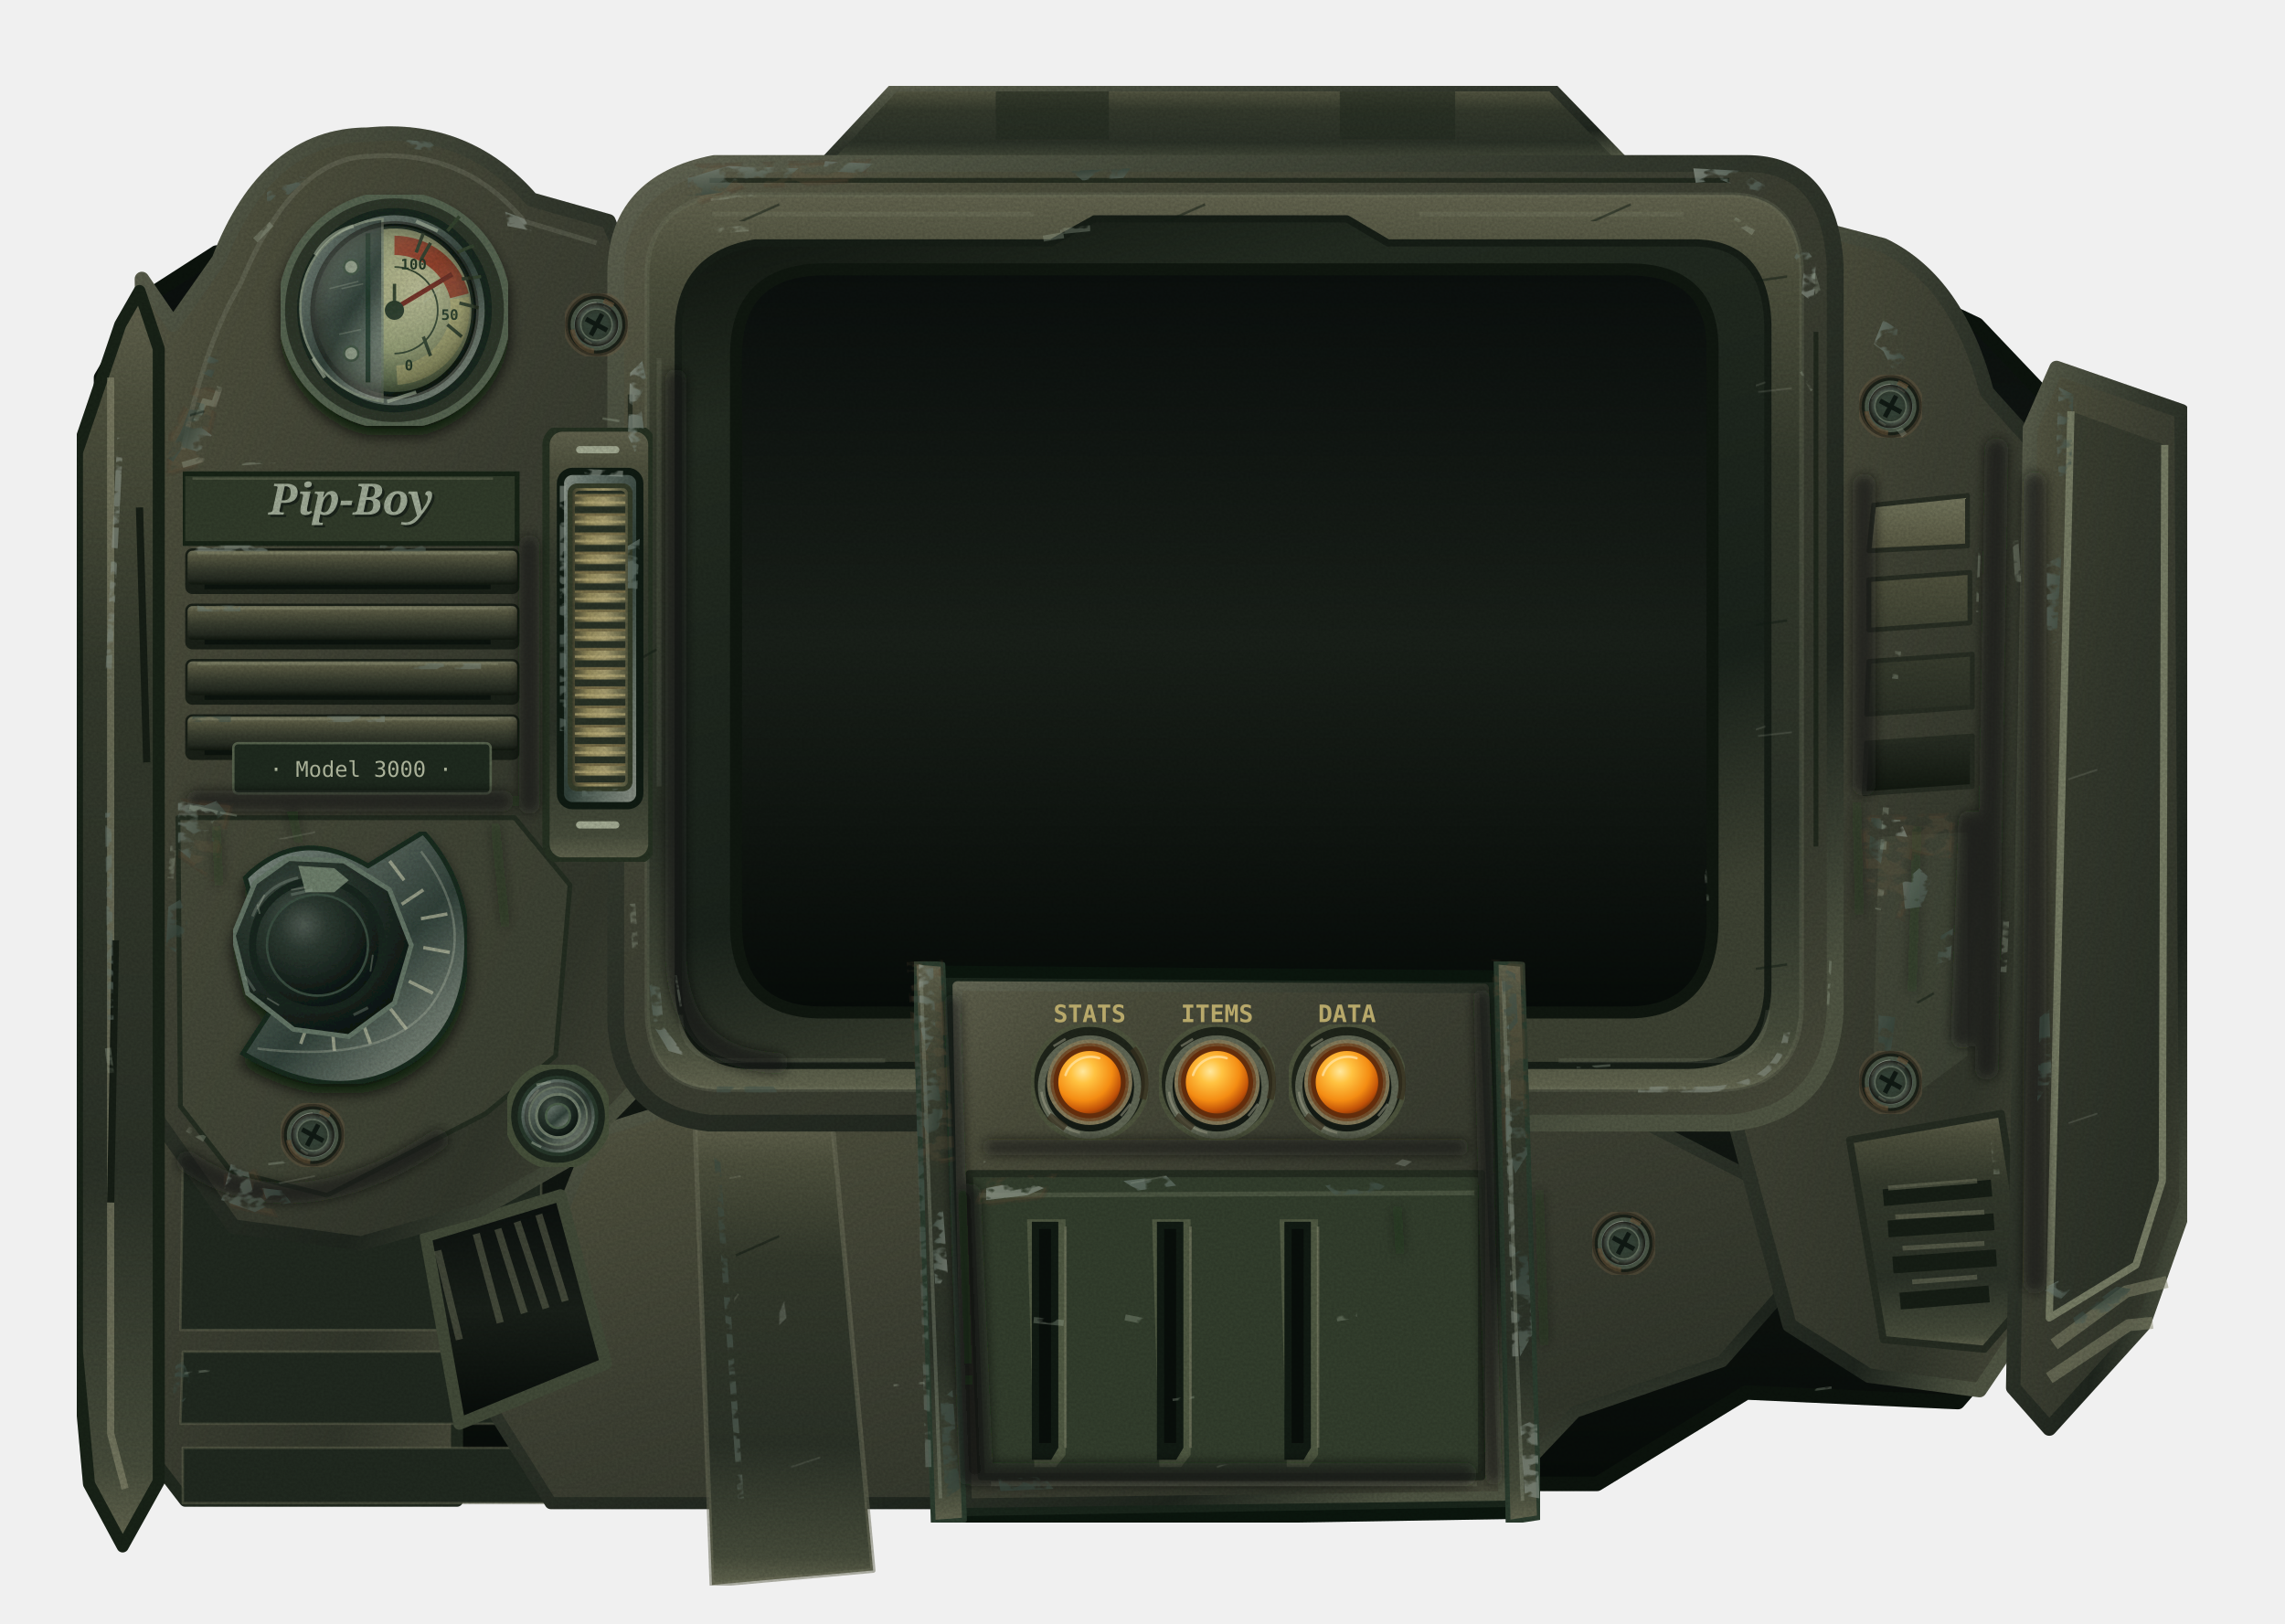
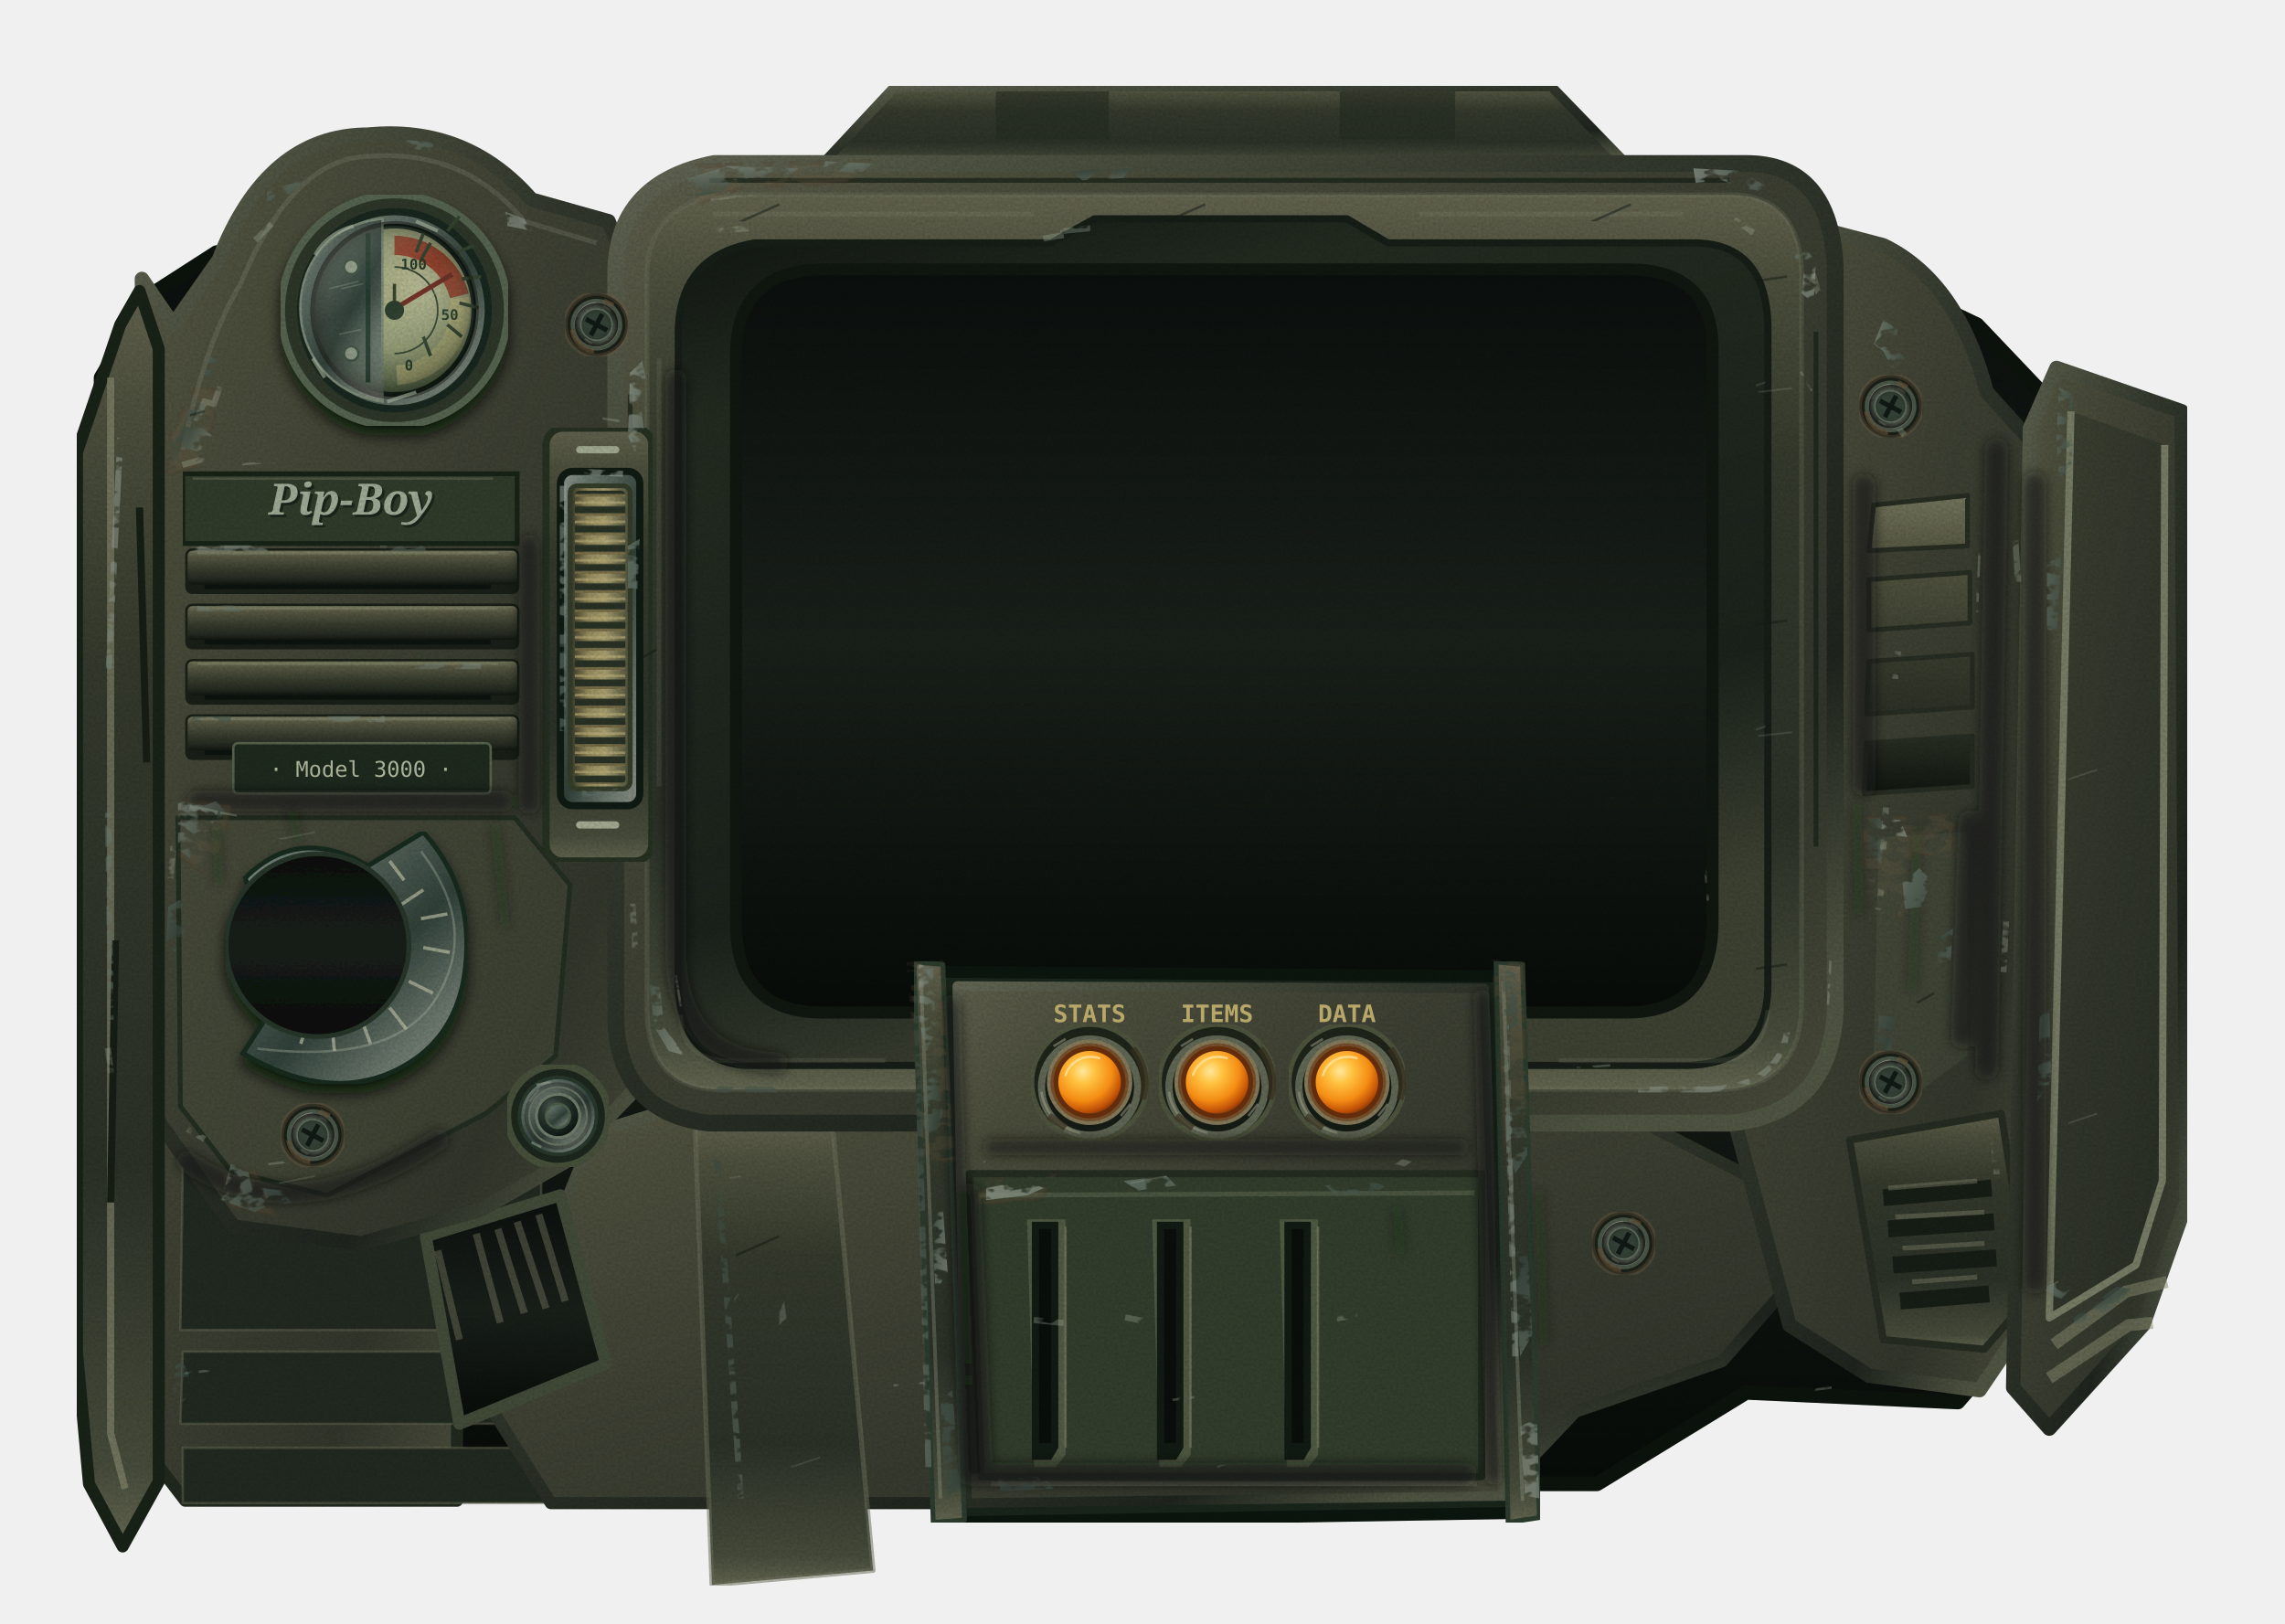
<svg xmlns="http://www.w3.org/2000/svg" width="950" height="675" viewBox="0 0 950 675" fill="none">
  <defs>
    <linearGradient id="paint" x1="0" y1="0" x2="1" y2="1">
      <stop stop-color="#62634f" />
      <stop offset=".16" stop-color="#50523f" />
      <stop offset=".43" stop-color="#414436" />
      <stop offset=".78" stop-color="#34392d" />
      <stop offset="1" stop-color="#4e503f" />
    </linearGradient>
    <linearGradient id="edge" x2=".8" y2="1">
      <stop stop-color="#686b58" />
      <stop offset=".12" stop-color="#555a48" />
      <stop offset=".42" stop-color="#353b2f" />
      <stop offset=".8" stop-color="#20271f" />
      <stop offset="1" stop-color="#535946" />
    </linearGradient>
    <linearGradient id="steel" x2=".85" y2="1">
      <stop stop-color="#99a297" />
      <stop offset=".16" stop-color="#707f76" />
      <stop offset=".36" stop-color="#55645b" />
      <stop offset=".6" stop-color="#33443c" />
      <stop offset=".85" stop-color="#6e7b70" />
      <stop offset="1" stop-color="#879085" />
    </linearGradient>
    <linearGradient id="rim" x2="0" y2="1">
      <stop stop-color="#676852" />
      <stop offset=".09" stop-color="#515440" />
      <stop offset=".3" stop-color="#363c2e" />
      <stop offset=".7" stop-color="#2d3429" />
      <stop offset=".94" stop-color="#4a503e" />
      <stop offset="1" stop-color="#686b54" />
    </linearGradient>
    <linearGradient id="recess" x2=".35" y2="1">
      <stop stop-color="#111711" />
      <stop offset=".22" stop-color="#242d22" />
      <stop offset=".76" stop-color="#1b241c" />
      <stop offset="1" stop-color="#404535" />
    </linearGradient>
    <linearGradient id="rubber" x2="0" y2="1">
      <stop stop-color="#0b100e" />
      <stop offset=".5" stop-color="#1a211a" />
      <stop offset="1" stop-color="#070c09" />
    </linearGradient>
    <linearGradient id="rib" x2="0" y2="1">
      <stop stop-color="#787a60" />
      <stop offset=".18" stop-color="#5b5c45" />
      <stop offset=".54" stop-color="#3a3f30" />
      <stop offset=".84" stop-color="#262c22" />
      <stop offset="1" stop-color="#11180f" />
    </linearGradient>
    <linearGradient id="brass" x2="1" y2="0">
      <stop stop-color="#353828" />
      <stop offset=".3" stop-color="#9b9160" />
      <stop offset=".58" stop-color="#b1a776" />
      <stop offset="1" stop-color="#4d513a" />
    </linearGradient>
    <radialGradient id="dial" cx=".36" cy=".3" r=".75">
      <stop stop-color="#536057" />
      <stop offset=".3" stop-color="#303e35" />
      <stop offset=".66" stop-color="#1e2b24" />
      <stop offset="1" stop-color="#0a1410" />
    </radialGradient>
    <radialGradient id="paper" cx=".65" cy=".35" r=".75">
      <stop stop-color="#bfc199" />
      <stop offset=".55" stop-color="#a5ac7e" />
      <stop offset="1" stop-color="#5b704f" />
    </radialGradient>
    <radialGradient id="amber" cx=".4" cy=".34" r=".7">
      <stop stop-color="#ffe79c" />
      <stop offset=".25" stop-color="#ffc342" />
      <stop offset=".62" stop-color="#f48c13" />
      <stop offset=".85" stop-color="#bf5008" />
      <stop offset="1" stop-color="#622a09" />
    </radialGradient>
    <linearGradient id="glass" x2=".5" y2="1">
      <stop stop-color="#e3f8e6" stop-opacity=".18" />
      <stop offset=".48" stop-color="#c4dfcc" stop-opacity="0" />
      <stop offset="1" stop-color="#06170c" stop-opacity=".3" />
    </linearGradient>
    <radialGradient id="soot">
      <stop offset=".45" stop-color="#231f13" stop-opacity="0" />
      <stop offset=".78" stop-color="#1f2014" stop-opacity=".25" />
      <stop offset="1" stop-color="#100f0a" stop-opacity=".85" />
    </radialGradient>
    <pattern id="wheel-ribs" width="24" height="8" patternUnits="userSpaceOnUse">
      <path d="M0 1h24" stroke="#c5b780" stroke-opacity=".65" />
      <path d="M0 4h24" stroke="#2b3427" stroke-width="3" />
      <path d="M0 6h24" stroke="#786e48" />
    </pattern>
    <pattern id="scuffs" width="177" height="143" patternUnits="userSpaceOnUse">
      <path d="m17 19 9-3m-3 4 18-2m75 45 15-3m-92 49 22-7m63 16 6-9m22-71 12-4" stroke="#b9bdaa" stroke-opacity=".17" stroke-width=".7" />
      <path d="m64 34 21-6m-64 89 14-2m94-22 18-8m-58 46 7-4" stroke="#101a13" stroke-opacity=".5" />
      <path d="m49 55 3-2 4 1-3 2zm98 62 2-5 1 7-3 3z" fill="#a4afa0" fill-opacity=".3" />
    </pattern>
    <filter id="grain" x="0" y="0" width="100%" height="100%" color-interpolation-filters="sRGB">
      <feTurbulence type="fractalNoise" baseFrequency=".9" numOctaves="2" seed="27" />
      <feColorMatrix values="0 0 0 0 0  0 0 0 0 0  0 0 0 0 0  .2 0 0 0 0" />
      <feComposite in2="SourceAlpha" operator="in" result="speckle" />
      <feBlend in="SourceGraphic" in2="speckle" mode="multiply" />
    </filter>
    <filter id="flaking" x="0" y="0" width="100%" height="100%">
      <feTurbulence type="fractalNoise" baseFrequency=".11 .18" numOctaves="3" seed="8" />
      <feColorMatrix values="0 0 0 0 1  0 0 0 0 1  0 0 0 0 1  9 0 0 0 -3.9" />
    </filter>
    <mask id="worn" maskUnits="userSpaceOnUse" x="0" y="0" width="950" height="675">
      <rect width="950" height="675" fill="white" filter="url(#flaking)" />
    </mask>
    <filter id="smudge" x="-20%" y="-20%" width="140%" height="140%">
      <feGaussianBlur stdDeviation="2.5" />
    </filter>
    <filter id="shadow" x="-15%" y="-15%" width="130%" height="140%">
      <feDropShadow dx="0" dy="4" stdDeviation="3" flood-color="#030806" flood-opacity=".8" />
    </filter>
    <g id="screw" filter="url(#grain)">
      <circle r="13" fill="#1b2118" stroke="#726047" stroke-opacity=".35" stroke-width="2" />
      <circle r="10" fill="url(#steel)" stroke="#4d5a4a" stroke-width="1.5" />
      <circle r="6.5" fill="#37463a" stroke="#778875" stroke-width=".6" />
      <path d="M-5-1h4v-4h2v4h4v2H1v4h-2V1h-4z" fill="#111b15" transform="rotate(28)" />
      <path d="M-8-3a9 9 0 0 1 8-6m3 1 3 2M-5 6l3 2" stroke="#bbc3ad" stroke-opacity=".5" />
      <path d="M-10 2a10 10 0 0 0 9 9M3-10l4 2" stroke="#69533a" stroke-width="2" stroke-opacity=".65" />
      <circle r="9" fill="url(#soot)" />
    </g>
    <g id="lamp">
      <g filter="url(#grain)">
        <circle r="24" fill="#20261b" stroke="#515840" stroke-width="2" />
        <circle cy="2" r="20" fill="#161d16" stroke="#656c59" stroke-width="3" />
        <circle r="17" fill="#7c542e" stroke="#8b805e" stroke-width="1.5" />
      </g>
      <circle r="14" fill="url(#amber)" stroke="#632d0c" stroke-width="2" />
      <path d="M-10-3a11 11 0 0 1 14-7" stroke="#ffe7ad" stroke-opacity=".7" stroke-linecap="round" />
      <path d="M-20 4a20 20 0 0 0 16 17M-15-15l5-3m23 32 4-5" stroke="#a1a18a" stroke-opacity=".5" />
      <path d="M18-14a23 23 0 0 1 4 21m-39 7 7 5" stroke="#372f1f" stroke-width="3" stroke-opacity=".7" />
    </g>
    <g id="vent">
      <rect width="139" height="19" rx="3" fill="#1a2118" />
      <rect x="1" y="1" width="137" height="14" rx="2" fill="url(#rib)" />
      <path d="M5 2h125" stroke="#9c9d80" stroke-opacity=".35" />
      <path d="M8 16h119" stroke="#0c140e" stroke-width="2" />
    </g>
    <g id="slot">
      <path d="M-8 0H8V98L4 103H-5z" fill="#545e46" />
      <path d="M-6 1H5v94l-3 5h-8z" fill="#121c14" />
      <path d="M-3 4H2v89H-3z" fill="#090f0b" />
      <path d="M8 3v92" stroke="#a0a086" stroke-opacity=".4" />
    </g>
+     <g id="selector-knob" filter="url(#shadow)">
+       <g filter="url(#grain)">
+         <path d="m-12-36 23 1 19 12 9 23-7 24-19 14-23-3-19-15-6-24 9-22z" fill="url(#dial)" stroke="#687b6b" stroke-width="2" />
+         <circle r="27" fill="url(#dial)" stroke="#18281f" stroke-width="3" />
+         <circle r="21" fill="url(#dial)" stroke="#3c5143" stroke-width="1" />
+       </g>
+       <path d="M-27-12q5-13 19-16m-3 7 9-2m-28 36 4 6m41 10 6-3" stroke="#9ba999" stroke-opacity=".3" stroke-width="1.2" />
+       <path d="m-11-23 6-1m-20 9 3-6m-3 4 1 4m3 35 5 3m38-14 1-7" stroke="#b8c1ae" stroke-opacity=".3" stroke-width=".7" />
+       <path d="M0-35 8-22 3-23v9h-6v-9l-5 1z" fill="#bfc6b3" stroke="#667564" stroke-width=".8" />
+     </g>
  </defs>
  <g stroke-linejoin="round" filter="url(#grain)">
    <path d="M62 123 90 105h91l47 35 476 2 55-37 63 30 39 41v353l-47 54-88-4-62 38H91L42 575V157z" fill="url(#rubber)" stroke="#0c140d" stroke-width="6" />
    <path d="M81 165h109v459H77L57 598V188z" fill="url(#paint)" stroke="#222b20" stroke-width="5" />
    <path d="M76 485h149v68H75zm0 77h177v30H75zm0 40h188v23H76z" fill="#222b21" stroke="#71745c" stroke-opacity=".45" />
    <path d="M247 471 321 448l353 14 92 47-50 57-61 21-36 38H229l-27-43z" fill="url(#paint)" stroke="url(#edge)" stroke-width="5" />
    <path d="m289 469 57-3 17 187-67 6z" fill="url(#rim)" stroke="#747761" stroke-opacity=".5" stroke-width="2" />
    <path d="m303 480 28-3 17 169-39 1z" fill="url(#scuffs)" />
    <path d="m177 514 56-17 19 70-61 25z" fill="url(#rubber)" stroke="#454e3b" stroke-width="5" />
    <path d="m182 520 9 37m7-44 10 37m-1-39 11 35m-3-38 12 36m-3-39 11 36" stroke="#7d8266" stroke-opacity=".45" stroke-width="3" />
    <path d="M59 116 72 135 91 108Q111 56 153 56q41-4 68 27l32 9 24 60-12 300-30 31-35 20-50 14-53-7-32-45z" fill="url(#paint)" stroke="url(#edge)" stroke-width="6" />
    <path d="M76 187q9-44 24-69 22-53 54-53 39-3 64 27l30 9" stroke="#959984" stroke-opacity=".26" stroke-width="2" />
    <path d="M74 340h140l23 28-6 71-29 24-66 34-40-10-21-27z" fill="#505743" fill-opacity=".4" stroke="#252f22" stroke-width="2" />
    <path d="M50 135 58 121 66 145v471l-15 27-14-26-5-55V188z" fill="url(#rim)" stroke="#192418" stroke-width="5" />
    <path d="M46 157v439l6 23" stroke="#9a9b7e" stroke-opacity=".55" stroke-width="3" />
    <path d="m58 211 3 106m-13 74-2 109" stroke="#171f16" stroke-width="3" />
    <path d="m741 91 42 11q31 15 43 61l18 20v364l-21 31-46-6-33-21-25-93z" fill="url(#paint)" stroke="url(#edge)" stroke-width="6" />
    <path d="m779 210 39-4v21l-41 2zm-2 31 42-3v21l-42 3zm0 34 43-3v22l-44 3zm-1 34 44-3v21l-45 3z" fill="url(#rib)" stroke="#292f24" stroke-width="2" />
    <path d="m781 348 37-2v93l-19 14-20-12z" fill="#687059" fill-opacity=".22" />
    <path d="m769 474 63-11 12 76-19 22-42-4z" fill="url(#rim)" stroke="#272e23" stroke-width="3" />
    <path d="m783 498 45-4m-43 17 44-3m-42 18 43-3m-40 18 37-3" stroke="#171f16" stroke-width="7" />
    <path d="m785 494 37-3m-34 15 37-2m-34 15 34-2m-30 16 27-2" stroke="#8e9176" stroke-opacity=".4" stroke-width="2" />
    <path d="m855 153 52 18 2 329-18 51-39 43-15-17 7-399z" fill="url(#paint)" stroke="url(#edge)" stroke-width="6" />
    <path d="m861 171-9 377 36-22 11-35 1-306" fill="#202a20" fill-opacity=".35" stroke="#7c8269" stroke-width="3" />
    <path d="m854 559 30-22 17-4m-49 40 33-22 10-1" stroke="#97997b" stroke-opacity=".5" stroke-width="5" />
    <path d="m344 66 28-30h273l32 33" fill="url(#rim)" stroke="url(#edge)" stroke-width="4" />
    <path d="M414 38h47v20h-47zm143 0h48v20h-48z" fill="#252e22" fill-opacity=".6" />
    <path d="M297 68h429q35 0 37 43v309q-2 43-44 47H295q-37-4-39-42V114q0-38 41-46z" fill="url(#paint)" stroke="url(#edge)" stroke-width="7" />
    <path d="M299 81h420q29 0 30 32v304q0 34-32 36H298q-29-1-29-34V115q0-29 30-34z" fill="url(#rim)" stroke="#777c64" stroke-opacity=".3" stroke-width="2" />
    <path d="M314 101h123l18-10h105l17 10h127q30 0 31 34v276q-1 31-33 32H310q-27-2-28-33V137q1-31 32-36z" fill="url(#recess)" stroke="#171f17" stroke-width="3" />
    <path d="M341 112h336q35 0 35 33v238q0 37-34 38H342q-36 0-36-37V148q0-35 35-36z" fill="url(#rubber)" stroke="#101810" stroke-width="5" />
    <path d="M296 89h134m160 0h110M274 149v178m9 95q0 17 17 19h68m280 0h65q20 0 22-21" stroke="#a4aa90" stroke-opacity=".15" stroke-width="2" />
    <path d="M295 75h424M262 164v128m493-154v214" stroke="#182216" stroke-opacity=".7" stroke-width="2" />
  </g>
  <g transform="translate(164 129)" filter="url(#shadow)">
    <g filter="url(#grain)">
      <ellipse rx="47" ry="48" fill="#30392c" stroke="#596854" stroke-width="3" />
      <ellipse rx="39" ry="41" fill="url(#steel)" stroke="#1b291f" stroke-width="3" />
      <ellipse rx="33" ry="35" fill="url(#paper)" stroke="#0e2117" stroke-width="2" />
      <path d="M0-27a28 28 0 0 1 27 21" stroke="#a34730" stroke-width="8" />
      <path d="M1 27a28 28 0 0 0 26-32" stroke="#c6c286" stroke-width="8" />
      <g stroke="#354631" stroke-width="1.4">
        <path d="M0-32v8m12-29-3 8" transform="translate(0 21)" />
        <path d="m15-28-4 7m16-18-5 6m11 6-7 3m10 10-8 1m7 12-8-2m1 14-6-5m-7 13-3-8" />
        <path d="M0-18a18 18 0 0 1 0 36" stroke-width=".7" />
      </g>
      <g fill="#243a27" font-family="monospace" font-size="6" font-weight="bold" text-anchor="middle">
        <text x="8" y="-17">100</text>
        <text x="23" y="4">50</text>
        <text x="6" y="25">0</text>
      </g>
      <path d="M-1 0 24-15" stroke="#762c23" stroke-width="2" />
      <circle r="4" fill="#283a29" />
      <path d="M-5-38C-50-34-51 31-5 38z" fill="url(#steel)" stroke="#82907c" stroke-width="1" />
      <path d="M-11-32v62" stroke="#253d30" stroke-width="2" />
      <circle cx="-18" cy="-18" r="3" fill="#a4b19b" stroke="#425846" />
      <circle cx="-18" cy="18" r="3" fill="#a4b19b" stroke="#425846" />
    </g>
    <ellipse rx="35" ry="37" fill="url(#soot)" opacity=".55" />
    <path d="M-33-23q5-9 16-12m26-2 9 4m-52 53 5 8m26 10 12-4" stroke="#a6b09c" stroke-opacity=".6" stroke-width="1.5" />
    <path d="m-22-9 9-2m-14 2 12-3m-8 22 9-2m26-11 7-6" stroke="#b3bda8" stroke-opacity=".24" stroke-width=".6" />
    <ellipse rx="33" ry="35" fill="url(#glass)" />
  </g>
  <g filter="url(#grain)">
    <path d="M76 197h139v29H76z" fill="#333e2c" stroke="#182517" stroke-width="2" />
    <path d="M80 199h125" stroke="#94987b" stroke-opacity=".3" />
    <text x="147" y="215" fill="#1c251c" font-family="Georgia,serif" font-size="18" font-style="italic" font-weight="bold" text-anchor="middle">Pip-Boy</text>
    <text x="146" y="214" fill="#a6b29d" font-family="Georgia,serif" font-size="18" font-style="italic" font-weight="bold" text-anchor="middle">Pip-Boy</text>
    <use href="#vent" x="77" y="228" />
    <use href="#vent" x="77" y="251" />
    <use href="#vent" x="77" y="274" />
    <use href="#vent" x="77" y="297" />
    <rect x="97" y="309" width="107" height="21" rx="2" fill="#202c20" stroke="#5b6851" />
    <text x="150" y="323" fill="#bbc3a8" font-family="monospace" font-size="9" text-anchor="middle">· Model 3000 ·</text>
    <rect x="227" y="178" width="44" height="180" rx="7" fill="url(#rim)" stroke="#273323" stroke-width="3" />
    <rect x="233" y="196" width="33" height="139" rx="5" fill="url(#steel)" stroke="#101c13" stroke-width="3" />
    <rect x="237" y="202" width="25" height="126" rx="3" fill="url(#brass)" stroke="#363f2b" stroke-width="2" />
    <rect x="239" y="204" width="21" height="122" rx="2" fill="url(#wheel-ribs)" />
    <path d="M241 187h15m-15 156h15" stroke="#aab299" stroke-width="3" stroke-linecap="round" />
  </g>
  <g transform="translate(132 393)" filter="url(#shadow)">
    <g filter="url(#grain)">
      <path d="M-30-28Q-8-50 21-33l23-14q19 21 18 49-1 39-34 52-27 10-59-9l15-23z" fill="url(#steel)" stroke="#182d20" stroke-width="2" />
      <path d="m30-35 6 8m8 4-9 6m19 4-11 2m12 14-11-2m4 19-10-5m-1 20-7-9m-8 15-4-11m-11 14-1-12m-13 9 4-11" stroke="#c2c6aa" stroke-opacity=".7" stroke-width="1.4" />
      <path d="M43-39q24 31 7 60T-25 43" stroke="#bec7b3" stroke-opacity=".35" stroke-width="1" />
-       <path d="m-12-36 23 1 19 12 9 23-7 24-19 14-23-3-19-15-6-24 9-22z" fill="url(#dial)" stroke="#687b6b" stroke-width="2" />
-       <circle r="27" fill="url(#dial)" stroke="#18281f" stroke-width="3" />
-       <circle r="21" fill="url(#dial)" stroke="#3c5143" stroke-width="1" />
-       <path d="m-8-33 15 1 6 5-6 5H-5z" fill="#728470" />
-     </g>
-     <path d="M-27-12q5-13 19-16m-3 7 9-2m-28 36 4 6m41 10 6-3" stroke="#9ba999" stroke-opacity=".3" stroke-width="1.2" />
-     <path d="m-11-23 6-1m-20 9 3-6m-3 4 1 4m3 35 5 3m38-14 1-7" stroke="#b8c1ae" stroke-opacity=".3" stroke-width=".7" />
+       <circle r="38" fill="url(#rubber)" stroke="#29382c" stroke-width="2" />
+     </g>
  </g>
  <use href="#screw" x="248" y="135" />
  <use href="#screw" x="786" y="169" />
  <use href="#screw" x="786" y="450" />
  <use href="#screw" x="130" y="472" />
  <use href="#screw" x="675" y="517" />
  <g transform="translate(232 464)" filter="url(#grain)">
    <circle r="21" fill="#1d281e" stroke="#49543d" stroke-width="3" />
    <circle r="16" fill="url(#steel)" stroke="#293b2d" stroke-width="1.5" />
    <circle r="12" fill="url(#steel)" stroke="#80917c" stroke-width=".8" />
    <circle r="9" fill="url(#dial)" stroke="#7b8a77" stroke-width="1.2" />
    <circle r="5" fill="url(#steel)" stroke="#50654f" />
    <path d="m-12-6 4-5m-1-2 6-1m-8 25 4 2" stroke="#afbaa4" stroke-opacity=".5" />
    <circle r="14" fill="url(#soot)" opacity=".4" />
  </g>
  <g filter="url(#grain)" stroke-linejoin="round">
    <path d="m388 404 238 2 8 223-239 4z" fill="#1a271c" stroke="#0b170e" stroke-width="5" />
    <path d="m398 410 219 1 8 211-223 3z" fill="url(#paint)" stroke="url(#edge)" stroke-width="4" />
    <path d="M403 488h213v126H408z" fill="#35412f" stroke="#262f22" stroke-width="3" />
    <path d="m407 497 206-1M412 617h202" stroke="#8b9176" stroke-opacity=".3" stroke-width="2" />
    <use href="#slot" x="435" y="507" />
    <use href="#slot" x="487" y="507" />
    <use href="#slot" x="540" y="507" />
    <path d="m380 400 12 1 9 231-13 1z" fill="url(#rim)" stroke="#2d3f30" stroke-width="2" />
    <path d="m622 400 11 1 7 230-13 2z" fill="url(#rim)" stroke="#2d3f30" stroke-width="2" />
    <path d="m383 408 8 215m234-215 8 216" stroke="#b3baa4" stroke-opacity=".3" stroke-width="1.5" />
  </g>
  <g fill="#b7a86a" font-family="monospace" font-size="10" font-weight="bold" text-anchor="middle">
    <text x="453" y="425">STATS</text>
    <text x="506" y="425">ITEMS</text>
    <text x="560" y="425">DATA</text>
  </g>
  <use href="#lamp" x="453" y="450" />
  <use href="#lamp" x="506" y="450" />
  <use href="#lamp" x="560" y="450" />
  <g stroke="#11170f" stroke-opacity=".65" stroke-linecap="round" filter="url(#smudge)">
    <path d="M82 333h127M220 227v107M78 483q44 30 104-9M281 158v237q0 45 42 47" stroke-width="8" />
    <path d="M775 202v124m44 16-3 89M830 187l-4 257M846 201v332M403 497l5 116h201" stroke-width="9" />
    <path d="M412 477h195M396 417l6 197M616 415l5 199" stroke-width="6" />
    <path d="m90 345 1 22m115-23 4 40m-89-48 3 13m648-14 1 44m24-34-2 66m-155 85 2 62m-61-55 1 17" stroke-width="3" stroke-opacity=".4" />
  </g>
  <g mask="url(#worn)">
    <g fill="#766244" fill-opacity=".18" stroke="#493b29" stroke-opacity=".25" stroke-width="2">
      <path d="m71 181 11-21 9 3-7 30-14 4zm5 152 20 2-8 30-13-9zm18 156 12-2 8 18-20-4z" />
      <path d="m288 69 73-2-3 8-49 3-23 8zm486 271 38-1-1 19-16-4-4 28-14-9z" />
      <path d="m378 401 13-1 5 82-12 2zm243-1 12 1 2 72-9 3zm-211 91 28-2-5 9-27 3z" />
    </g>
    <g fill="url(#steel)" opacity=".65">
      <path d="m75 180 5-13 5 1-1 10 4 3-5 7-7-2-4 6-3-2zm9-25 3-7 4 2-3 7z" />
      <path d="m74 333 11 2 5-2 4 5-6 4 1 8-8-2-2 9-5-4zm-4 44 5-3 3 10-5 12-4-3z" />
      <path d="m96 484 7 2 2 9 7 6-6 3-14-5zm13 10 8 1 4 5-9 2zm-36 74 3-2 5 11-5 6-4-4z" />
      <path d="m111 80 10-7 7 1-8 7-4-1-5 5zm55-22 13 1 4 4-11-1zm44 30 8 3 3 5-10-2z" />
      <path d="m286 74 17-5 29 1-5 4-22 1-5 5-14 2zm57-7 20 1-5 4-16-1zm102 4 25-1-3 4-17 1z" />
      <path d="m704 70 19 1 11 6-2 4-16-6-11 1zm45 31 6 8-1 17-5-4 1-10-4-5z" />
      <path d="m262 155 5-5 2 9-3 6 2 16-4 7-3-7zm-1 72 5-3-1 21-4 3zm9 183 4-4 2 21 9 12-7-2-6-10z" />
      <path d="m783 133 6 4-1 7 4 5-5 5-4-8-4-3zm-5 207 12 1 3 7-9-1-2 12-5-4z" />
      <path d="m791 367 7-6 5 5-4 11-7 1zm16 22 5-3-1 13-6 2zm-26 33 7 1-2 15-5-3z" />
      <path d="m856 161 6 3-1 36-5-2-1-14zm-5 73 6-3-2 36-4 1zm-3 189 4-3 1 29-6 9z" />
      <path d="m851 535 8-4 2 5-11 11-3-4zm11 13 18-13 6 1-7 8-15 10z" />
      <path d="m382 401 6 1 1 28-4 7-3-13zm2 45 5-2 3 19-4 13-4-8zm3 62 5-6 2 27-5 8z" />
      <path d="m391 582 5-4 3 41-6 4zm233-180 6 3 1 20-5 6zm2 57 7-1 2 22-5 8-4-14z" />
      <path d="m629 522 6-5 2 38-5 9zm3 71 7-3 1 33-6-1zm-222-99 16-3 8 3-7 3-17 2z" />
      <path d="m467 491 18-2 4 4-16 2zm84 2 15-3 10 3-4 3-17 1zm-136 122 19-1 4 5-22 1z" />
    </g>
    <g fill="none" stroke="url(#steel)" stroke-width="2.5" stroke-opacity=".55">
      <path d="M78 228h37m43 0h19M82 253h18M172 277h28M80 299h16m40 0h24" />
      <path d="m239 196 20 1m-25 5v102m8 26 17-1M298 453h30m14 0h12M681 453h29q29-1 33-24" />
      <path d="m50 182-5 100m0 56 1 86m252 55 10 144m73-211 5 198m240-187 4 141" />
    </g>
  </g>
  <g stroke="#a7b5a0" stroke-opacity=".3" stroke-linecap="square" mask="url(#worn)">
    <path d="m82 174 3-7 4 1 2-6m-14 31 7-2m23-92 5-5m-32 242 9 2-3 7m-14 8-1 11m8 106 5 3m-39-36 1 8m217-68 1 16m33-297 13-1m132 1 10-1m-17 4 6-1m281-6 6 4m26 19 2 7m31 53 4 5m-2 92-1 9m-4 56-1 15m-1 19-1 6m57-151 1 15m-5 143-1 19m-4 73 1 11m-399 62 10 1m28-2 5 1m83-1 6-1" stroke-width="2.5" />
    <path d="m101 193 13-1m-22 146 6 1m14 145 8-1m-43 88 18-2m156-395 6 1m39-92 18-2m-33 325 2 12m90 59 8-1m275-32 13-1m40-81 1 12m39-219 4 7m8 238-1 18m-7 160 8-1m62-349-1 26m-450 322 12-1m104 7 8-1" stroke-width="1" />
  </g>
  <g fill="url(#scuffs)">
    <path d="M79 169h29v21H79zm-1 166h142v14H78zm21 157 127-41 12 26-105 40-29-7z" />
    <path d="M283 77h445v15H283zm-17 62h14v254h-14zm464-26h15v319h-15z" />
    <path d="M785 342h29v84h-29zm74-161 36 6-1 302-34 23zM409 481h202v17H409zm-1 128h207v11H408z" />
  </g>
</svg>
